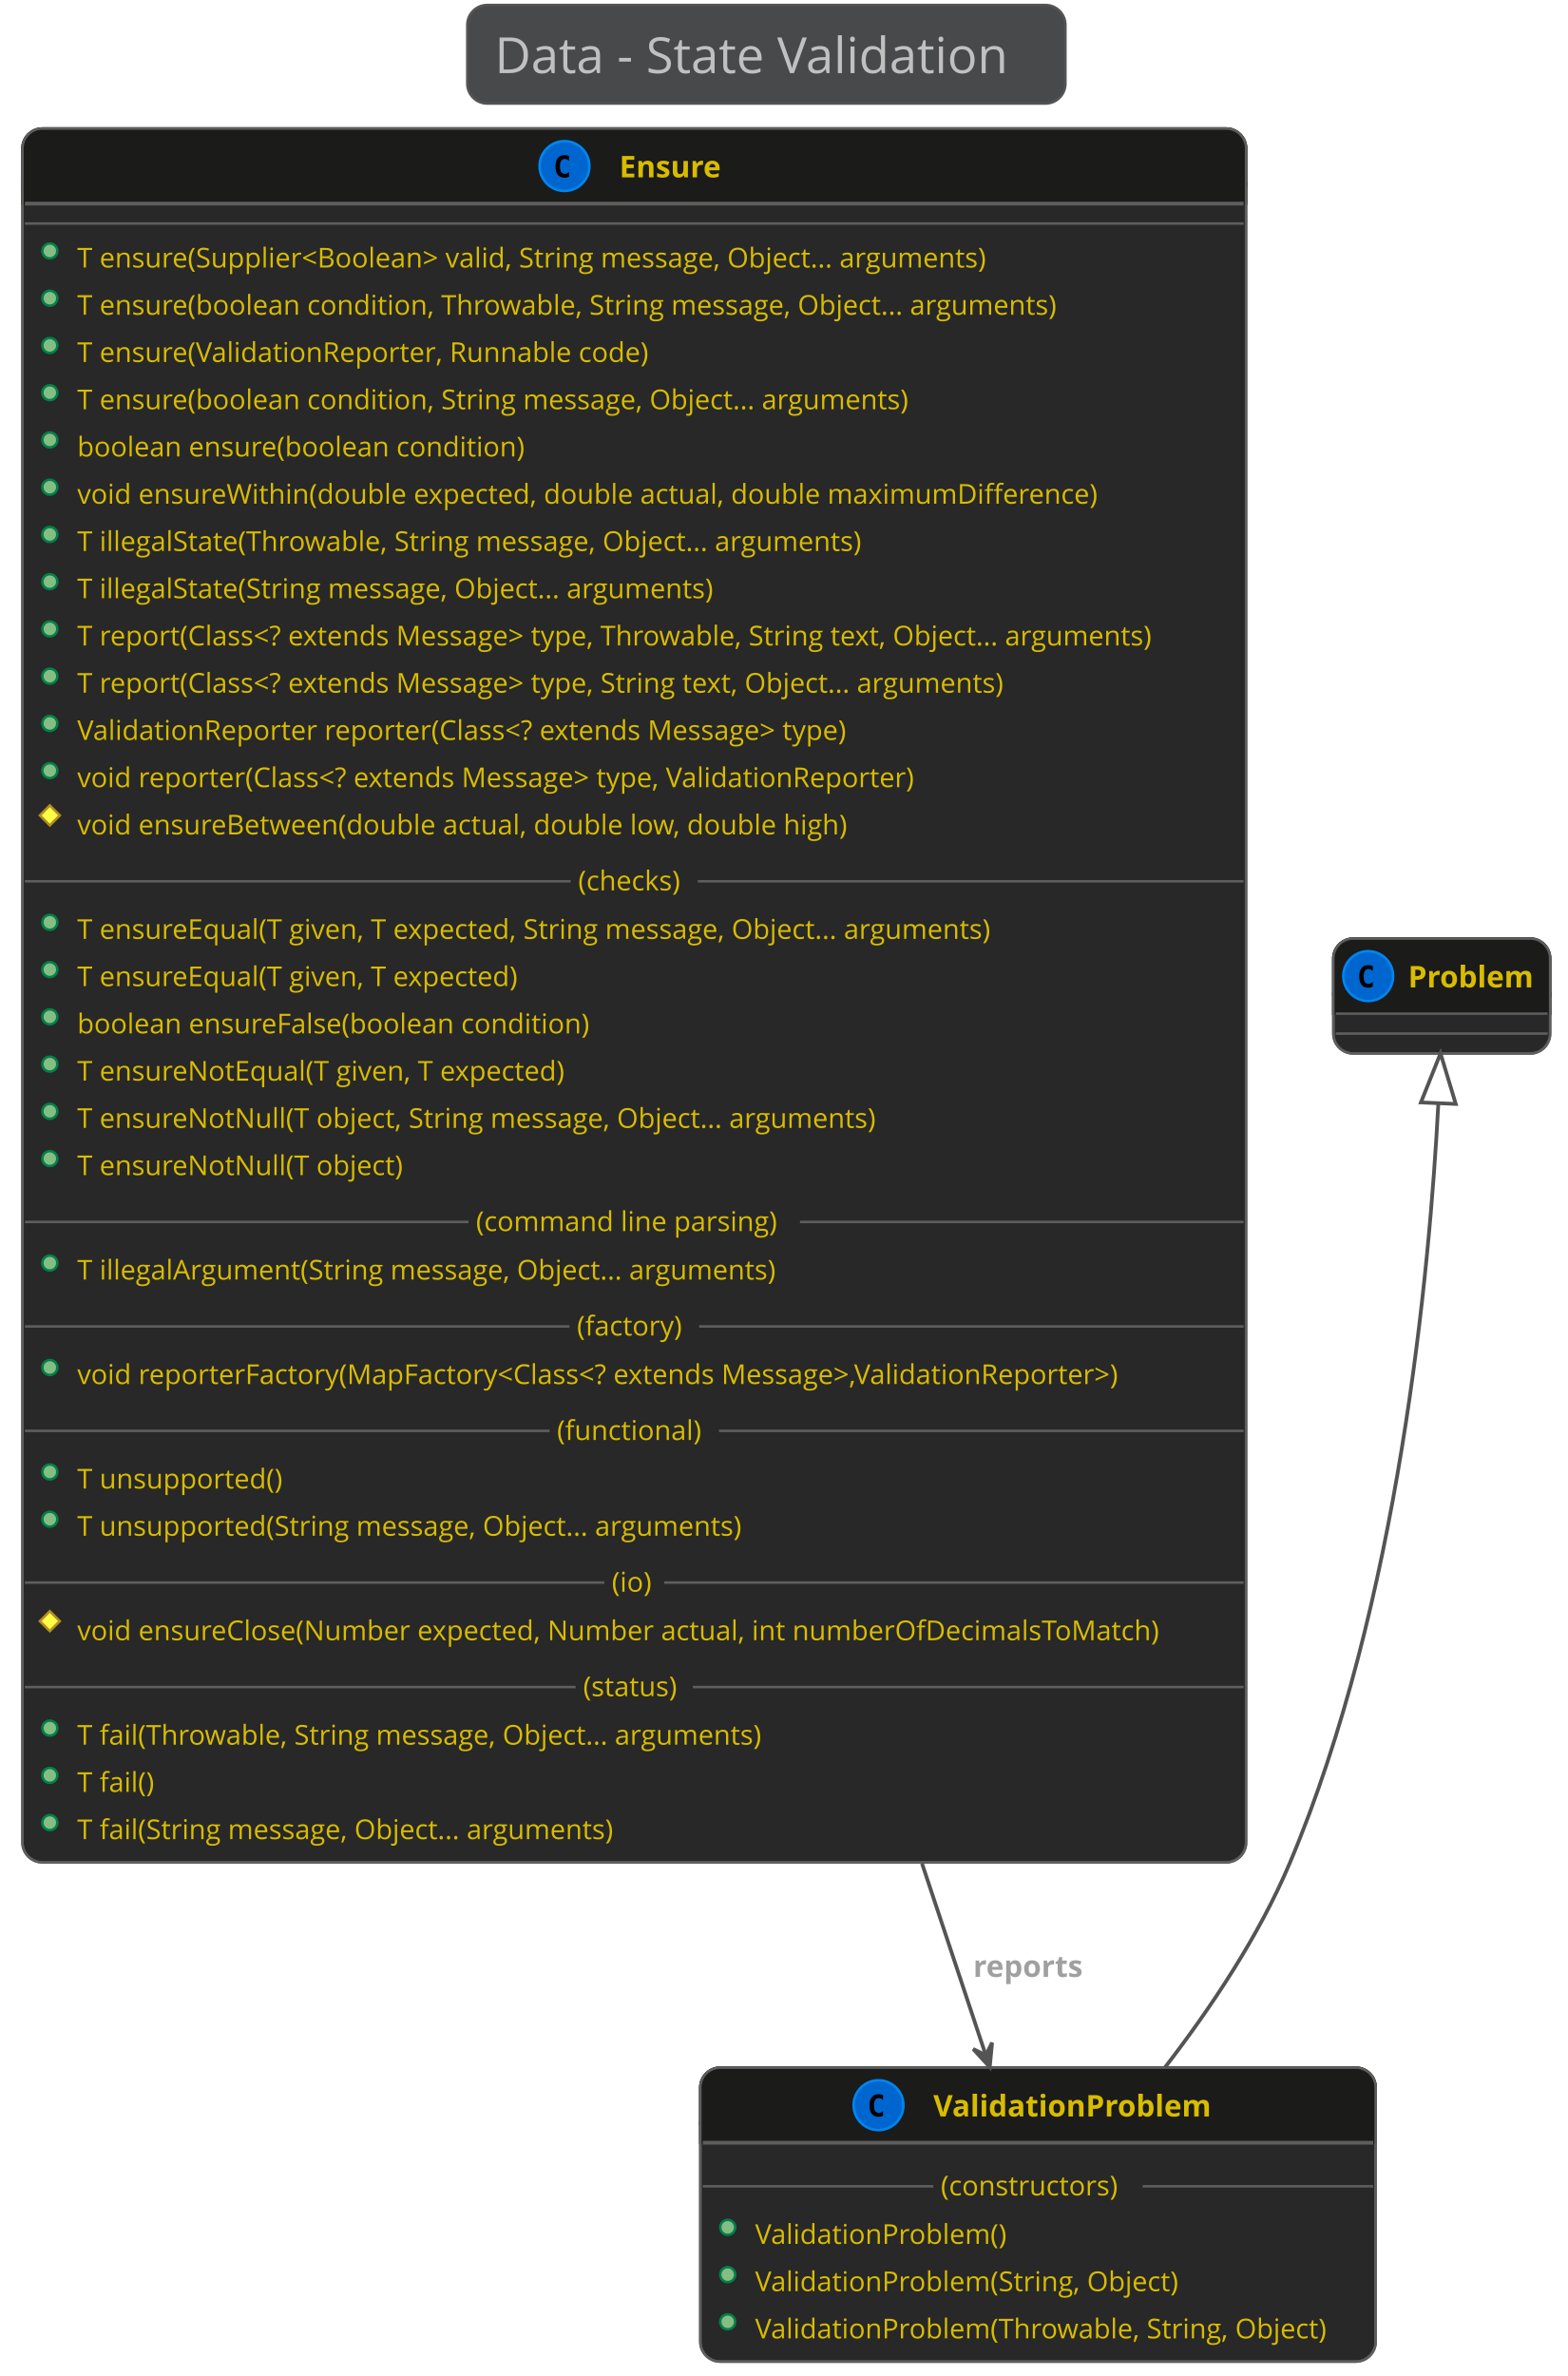
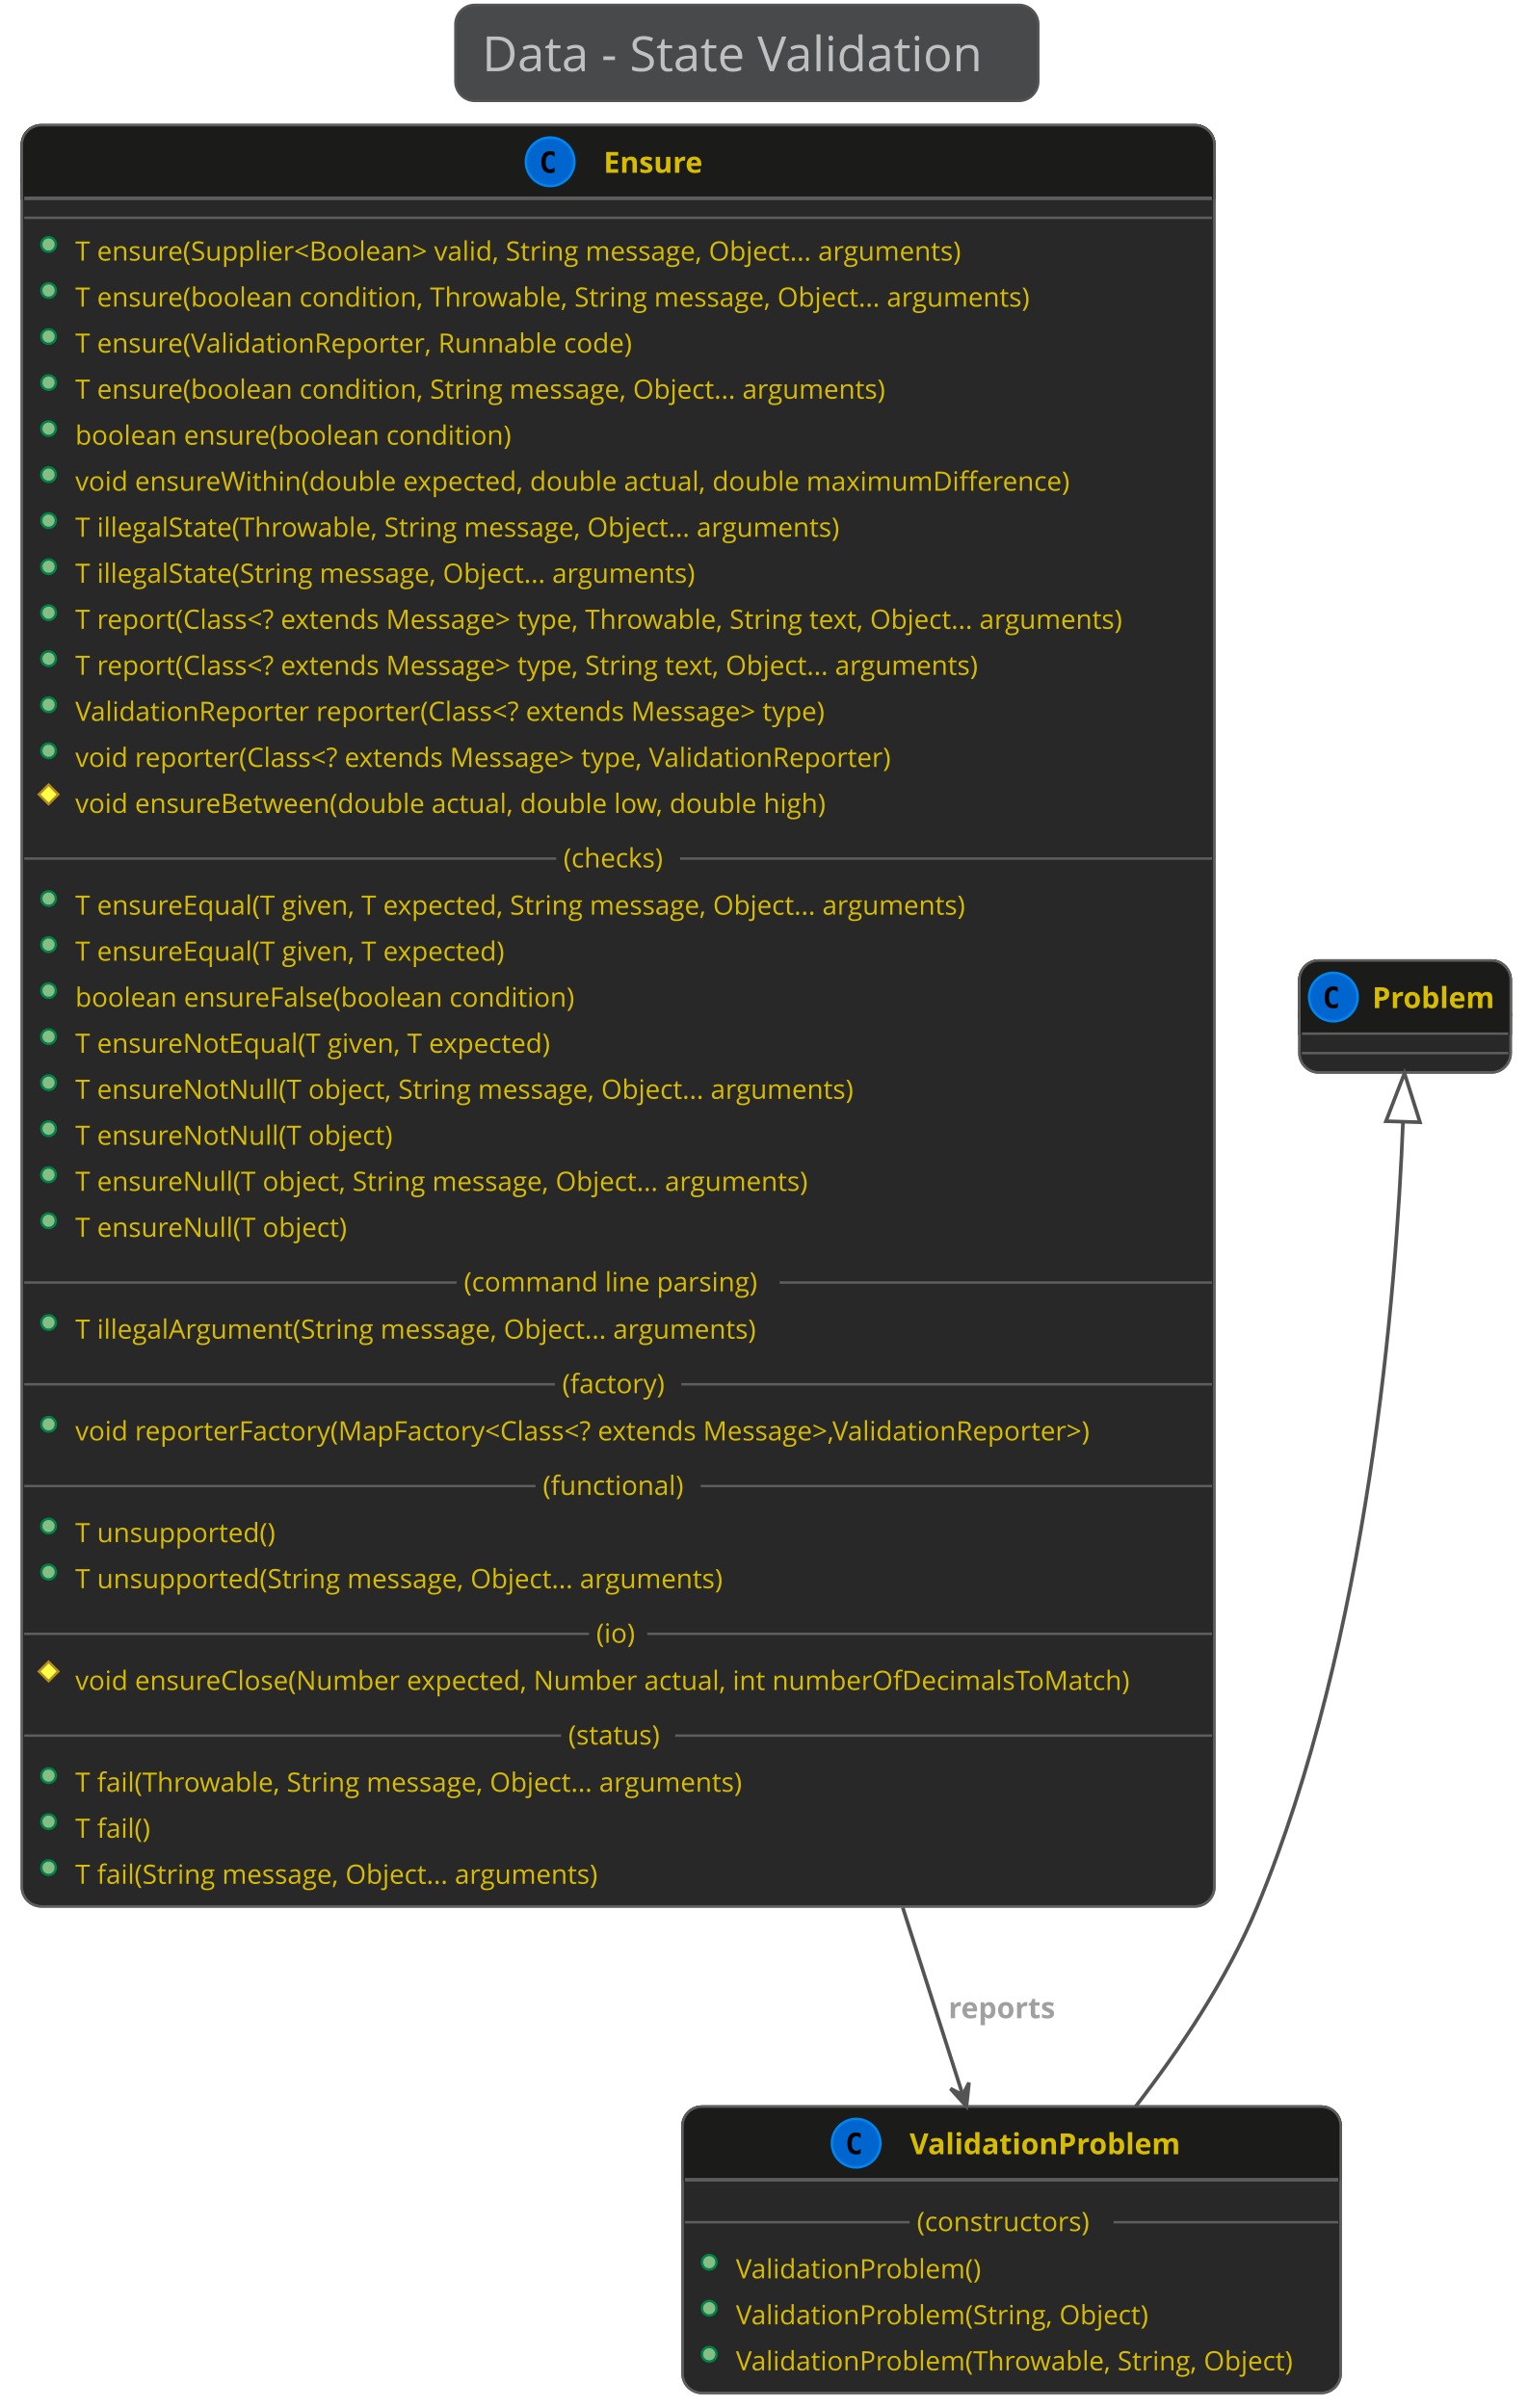
- <svg xmlns="http://www.w3.org/2000/svg" contentScriptType="application/ecmascript" contentStyleType="text/css" height="993.75px" preserveAspectRatio="none" style="width:655px;height:993px;background:#333333;" version="1.1" viewBox="0 0 655 993" width="655.208px" zoomAndPan="magnify">
+ <svg xmlns="http://www.w3.org/2000/svg" contentScriptType="application/ecmascript" contentStyleType="text/css" height="1033.333px" preserveAspectRatio="none" style="width:655px;height:1033px;background:#333333;" version="1.1" viewBox="0 0 655 1033" width="655.208px" zoomAndPan="magnify">
  <defs />
  <g>
    <rect fill="#48494B" height="41.203" rx="8.333" ry="8.333" style="stroke:#545454;stroke-width:1.042;" width="250" x="195.312" y="2.083" />
    <text fill="#C0C0C0" font-family="Open Sans,Avenir,Nunito,Arial,Helvetica,SansSerif" font-size="20.833" lengthAdjust="spacing" textLength="227.083" x="206.771" y="30.558">Data - State Validation</text>
-     <rect codeLine="7" fill="#282828" height="724.636" id="Ensure" rx="8.333" ry="8.333" style="stroke:#5E5E5E;stroke-width:1.042;" width="511.458" x="9.375" y="53.703" />
+     <rect codeLine="7" fill="#282828" height="764.126" id="Ensure" rx="8.333" ry="8.333" style="stroke:#5E5E5E;stroke-width:1.042;" width="511.458" x="9.375" y="53.703" />
    <rect fill="#1B1B1A" height="31.388" rx="8.333" ry="8.333" style="stroke:#1B1B1A;stroke-width:1.042;" width="511.458" x="9.375" y="53.703" />
    <rect fill="#1B1B1A" height="8.333" style="stroke:#1B1B1A;stroke-width:1.042;" width="511.458" x="9.375" y="76.758" />
-     <rect codeLine="7" fill="none" height="724.636" id="Ensure" rx="8.333" ry="8.333" style="stroke:#5E5E5E;stroke-width:1.042;" width="511.458" x="9.375" y="53.703" />
+     <rect codeLine="7" fill="none" height="764.126" id="Ensure" rx="8.333" ry="8.333" style="stroke:#5E5E5E;stroke-width:1.042;" width="511.458" x="9.375" y="53.703" />
    <ellipse cx="235.938" cy="69.397" fill="#0066CF" rx="10.417" ry="10.417" style="stroke:#0086EF;stroke-width:1.042;" />
    <path d="M237.848,73.822 Q237.421,74.042 236.951,74.152 Q236.481,74.261 235.962,74.261 Q234.119,74.261 233.148,73.047 Q232.178,71.832 232.178,69.537 Q232.178,67.236 233.148,66.022 Q234.119,64.807 235.962,64.807 Q236.481,64.807 236.957,64.917 Q237.433,65.027 237.848,65.247 L237.848,67.249 Q237.384,66.821 236.948,66.623 Q236.511,66.425 236.047,66.425 Q235.059,66.425 234.555,67.209 Q234.052,67.993 234.052,69.537 Q234.052,71.075 234.555,71.86 Q235.059,72.644 236.047,72.644 Q236.511,72.644 236.948,72.446 Q237.384,72.247 237.848,71.82 Z " fill="#000000" />
    <text fill="#D8BC00" font-family="Open Sans,Avenir,Nunito,Arial,Helvetica,SansSerif" font-size="12.5" font-weight="bold" lengthAdjust="spacing" textLength="43.75" x="258.854" y="74.121">Ensure</text>
    <line style="stroke:#5E5E5E;stroke-width:1.562;" x1="10.417" x2="519.792" y1="85.091" y2="85.091" />
    <line style="stroke:#5E5E5E;stroke-width:1.042;" x1="10.417" x2="519.792" y1="93.424" y2="93.424" />
    <ellipse cx="20.833" cy="104.883" fill="#84BE84" rx="3.125" ry="3.125" style="stroke:#038048;stroke-width:1.042;" />
    <text fill="#D8BC00" font-family="Open Sans,Avenir,Nunito,Arial,Helvetica,SansSerif" font-size="11.458" lengthAdjust="spacing" textLength="402.083" x="32.292" y="111.794">T ensure(Supplier&lt;Boolean&gt; valid, String message, Object... arguments)</text>
    <ellipse cx="20.833" cy="124.628" fill="#84BE84" rx="3.125" ry="3.125" style="stroke:#038048;stroke-width:1.042;" />
    <text fill="#D8BC00" font-family="Open Sans,Avenir,Nunito,Arial,Helvetica,SansSerif" font-size="11.458" lengthAdjust="spacing" textLength="430.208" x="32.292" y="131.539">T ensure(boolean condition, Throwable, String message, Object... arguments)</text>
    <ellipse cx="20.833" cy="144.373" fill="#84BE84" rx="3.125" ry="3.125" style="stroke:#038048;stroke-width:1.042;" />
    <text fill="#D8BC00" font-family="Open Sans,Avenir,Nunito,Arial,Helvetica,SansSerif" font-size="11.458" lengthAdjust="spacing" textLength="250" x="32.292" y="151.284">T ensure(ValidationReporter, Runnable code)</text>
    <ellipse cx="20.833" cy="164.117" fill="#84BE84" rx="3.125" ry="3.125" style="stroke:#038048;stroke-width:1.042;" />
    <text fill="#D8BC00" font-family="Open Sans,Avenir,Nunito,Arial,Helvetica,SansSerif" font-size="11.458" lengthAdjust="spacing" textLength="365.625" x="32.292" y="171.029">T ensure(boolean condition, String message, Object... arguments)</text>
    <ellipse cx="20.833" cy="183.862" fill="#84BE84" rx="3.125" ry="3.125" style="stroke:#038048;stroke-width:1.042;" />
    <text fill="#D8BC00" font-family="Open Sans,Avenir,Nunito,Arial,Helvetica,SansSerif" font-size="11.458" lengthAdjust="spacing" textLength="195.833" x="32.292" y="190.774">boolean ensure(boolean condition)</text>
    <ellipse cx="20.833" cy="203.607" fill="#84BE84" rx="3.125" ry="3.125" style="stroke:#038048;stroke-width:1.042;" />
    <text fill="#D8BC00" font-family="Open Sans,Avenir,Nunito,Arial,Helvetica,SansSerif" font-size="11.458" lengthAdjust="spacing" textLength="442.708" x="32.292" y="210.518">void ensureWithin(double expected, double actual, double maximumDifference)</text>
    <ellipse cx="20.833" cy="223.352" fill="#84BE84" rx="3.125" ry="3.125" style="stroke:#038048;stroke-width:1.042;" />
    <text fill="#D8BC00" font-family="Open Sans,Avenir,Nunito,Arial,Helvetica,SansSerif" font-size="11.458" lengthAdjust="spacing" textLength="343.75" x="32.292" y="230.263">T illegalState(Throwable, String message, Object... arguments)</text>
    <ellipse cx="20.833" cy="243.097" fill="#84BE84" rx="3.125" ry="3.125" style="stroke:#038048;stroke-width:1.042;" />
    <text fill="#D8BC00" font-family="Open Sans,Avenir,Nunito,Arial,Helvetica,SansSerif" font-size="11.458" lengthAdjust="spacing" textLength="279.167" x="32.292" y="250.008">T illegalState(String message, Object... arguments)</text>
    <ellipse cx="20.833" cy="262.842" fill="#84BE84" rx="3.125" ry="3.125" style="stroke:#038048;stroke-width:1.042;" />
    <text fill="#D8BC00" font-family="Open Sans,Avenir,Nunito,Arial,Helvetica,SansSerif" font-size="11.458" lengthAdjust="spacing" textLength="479.167" x="32.292" y="269.753">T report(Class&lt;? extends Message&gt; type, Throwable, String text, Object... arguments)</text>
    <ellipse cx="20.833" cy="282.587" fill="#84BE84" rx="3.125" ry="3.125" style="stroke:#038048;stroke-width:1.042;" />
    <text fill="#D8BC00" font-family="Open Sans,Avenir,Nunito,Arial,Helvetica,SansSerif" font-size="11.458" lengthAdjust="spacing" textLength="414.583" x="32.292" y="289.498">T report(Class&lt;? extends Message&gt; type, String text, Object... arguments)</text>
    <ellipse cx="20.833" cy="302.332" fill="#84BE84" rx="3.125" ry="3.125" style="stroke:#038048;stroke-width:1.042;" />
    <text fill="#D8BC00" font-family="Open Sans,Avenir,Nunito,Arial,Helvetica,SansSerif" font-size="11.458" lengthAdjust="spacing" textLength="342.708" x="32.292" y="309.243">ValidationReporter reporter(Class&lt;? extends Message&gt; type)</text>
    <ellipse cx="20.833" cy="322.076" fill="#84BE84" rx="3.125" ry="3.125" style="stroke:#038048;stroke-width:1.042;" />
    <text fill="#D8BC00" font-family="Open Sans,Avenir,Nunito,Arial,Helvetica,SansSerif" font-size="11.458" lengthAdjust="spacing" textLength="372.917" x="32.292" y="328.988">void reporter(Class&lt;? extends Message&gt; type, ValidationReporter)</text>
    <polygon fill="#FFFF44" points="20.833,336.613,25,340.78,20.833,344.946,16.667,340.78" style="stroke:#B38D22;stroke-width:1.042;" />
    <text fill="#D8BC00" font-family="Open Sans,Avenir,Nunito,Arial,Helvetica,SansSerif" font-size="11.458" lengthAdjust="spacing" textLength="333.333" x="32.292" y="348.733">void ensureBetween(double actual, double low, double high)</text>
    <ellipse cx="20.833" cy="385.478" fill="#84BE84" rx="3.125" ry="3.125" style="stroke:#038048;stroke-width:1.042;" />
    <text fill="#D8BC00" font-family="Open Sans,Avenir,Nunito,Arial,Helvetica,SansSerif" font-size="11.458" lengthAdjust="spacing" textLength="403.125" x="32.292" y="392.389">T ensureEqual(T given, T expected, String message, Object... arguments)</text>
    <ellipse cx="20.833" cy="405.223" fill="#84BE84" rx="3.125" ry="3.125" style="stroke:#038048;stroke-width:1.042;" />
    <text fill="#D8BC00" font-family="Open Sans,Avenir,Nunito,Arial,Helvetica,SansSerif" font-size="11.458" lengthAdjust="spacing" textLength="195.833" x="32.292" y="412.134">T ensureEqual(T given, T expected)</text>
    <ellipse cx="20.833" cy="424.967" fill="#84BE84" rx="3.125" ry="3.125" style="stroke:#038048;stroke-width:1.042;" />
    <text fill="#D8BC00" font-family="Open Sans,Avenir,Nunito,Arial,Helvetica,SansSerif" font-size="11.458" lengthAdjust="spacing" textLength="223.958" x="32.292" y="431.879">boolean ensureFalse(boolean condition)</text>
    <ellipse cx="20.833" cy="444.712" fill="#84BE84" rx="3.125" ry="3.125" style="stroke:#038048;stroke-width:1.042;" />
    <text fill="#D8BC00" font-family="Open Sans,Avenir,Nunito,Arial,Helvetica,SansSerif" font-size="11.458" lengthAdjust="spacing" textLength="215.625" x="32.292" y="451.623">T ensureNotEqual(T given, T expected)</text>
    <ellipse cx="20.833" cy="464.457" fill="#84BE84" rx="3.125" ry="3.125" style="stroke:#038048;stroke-width:1.042;" />
    <text fill="#D8BC00" font-family="Open Sans,Avenir,Nunito,Arial,Helvetica,SansSerif" font-size="11.458" lengthAdjust="spacing" textLength="351.042" x="32.292" y="471.368">T ensureNotNull(T object, String message, Object... arguments)</text>
    <ellipse cx="20.833" cy="484.202" fill="#84BE84" rx="3.125" ry="3.125" style="stroke:#038048;stroke-width:1.042;" />
    <text fill="#D8BC00" font-family="Open Sans,Avenir,Nunito,Arial,Helvetica,SansSerif" font-size="11.458" lengthAdjust="spacing" textLength="143.75" x="32.292" y="491.113">T ensureNotNull(T object)</text>
+     <ellipse cx="20.833" cy="503.947" fill="#84BE84" rx="3.125" ry="3.125" style="stroke:#038048;stroke-width:1.042;" />
+     <text fill="#D8BC00" font-family="Open Sans,Avenir,Nunito,Arial,Helvetica,SansSerif" font-size="11.458" lengthAdjust="spacing" textLength="331.25" x="32.292" y="510.858">T ensureNull(T object, String message, Object... arguments)</text>
+     <ellipse cx="20.833" cy="523.692" fill="#84BE84" rx="3.125" ry="3.125" style="stroke:#038048;stroke-width:1.042;" />
+     <text fill="#D8BC00" font-family="Open Sans,Avenir,Nunito,Arial,Helvetica,SansSerif" font-size="11.458" lengthAdjust="spacing" textLength="123.958" x="32.292" y="530.603">T ensureNull(T object)</text>
    <line style="stroke:#5E5E5E;stroke-width:1.042;" x1="10.417" x2="238.542" y1="368.314" y2="368.314" />
    <text fill="#D8BC00" font-family="Open Sans,Avenir,Nunito,Arial,Helvetica,SansSerif" font-size="11.458" lengthAdjust="spacing" textLength="46.875" x="241.667" y="372.123">(checks)</text>
    <line style="stroke:#5E5E5E;stroke-width:1.042;" x1="291.667" x2="519.792" y1="368.314" y2="368.314" />
-     <ellipse cx="20.833" cy="527.859" fill="#84BE84" rx="3.125" ry="3.125" style="stroke:#038048;stroke-width:1.042;" />
-     <text fill="#D8BC00" font-family="Open Sans,Avenir,Nunito,Arial,Helvetica,SansSerif" font-size="11.458" lengthAdjust="spacing" textLength="308.333" x="32.292" y="534.77">T illegalArgument(String message, Object... arguments)</text>
-     <line style="stroke:#5E5E5E;stroke-width:1.042;" x1="10.417" x2="195.833" y1="510.694" y2="510.694" />
-     <text fill="#D8BC00" font-family="Open Sans,Avenir,Nunito,Arial,Helvetica,SansSerif" font-size="11.458" lengthAdjust="spacing" textLength="132.292" x="198.958" y="514.504">(command line parsing)</text>
-     <line style="stroke:#5E5E5E;stroke-width:1.042;" x1="334.375" x2="519.792" y1="510.694" y2="510.694" />
-     <ellipse cx="20.833" cy="571.515" fill="#84BE84" rx="3.125" ry="3.125" style="stroke:#038048;stroke-width:1.042;" />
-     <text fill="#D8BC00" font-family="Open Sans,Avenir,Nunito,Arial,Helvetica,SansSerif" font-size="11.458" lengthAdjust="spacing" textLength="467.708" x="32.292" y="578.426">void reporterFactory(MapFactory&lt;Class&lt;? extends Message&gt;,ValidationReporter&gt;)</text>
-     <line style="stroke:#5E5E5E;stroke-width:1.042;" x1="10.417" x2="238.021" y1="554.351" y2="554.351" />
-     <text fill="#D8BC00" font-family="Open Sans,Avenir,Nunito,Arial,Helvetica,SansSerif" font-size="11.458" lengthAdjust="spacing" textLength="47.917" x="241.146" y="558.16">(factory)</text>
-     <line style="stroke:#5E5E5E;stroke-width:1.042;" x1="292.188" x2="519.792" y1="554.351" y2="554.351" />
-     <ellipse cx="20.833" cy="615.171" fill="#84BE84" rx="3.125" ry="3.125" style="stroke:#038048;stroke-width:1.042;" />
-     <text fill="#D8BC00" font-family="Open Sans,Avenir,Nunito,Arial,Helvetica,SansSerif" font-size="11.458" lengthAdjust="spacing" textLength="91.667" x="32.292" y="622.082">T unsupported()</text>
-     <ellipse cx="20.833" cy="634.916" fill="#84BE84" rx="3.125" ry="3.125" style="stroke:#038048;stroke-width:1.042;" />
-     <text fill="#D8BC00" font-family="Open Sans,Avenir,Nunito,Arial,Helvetica,SansSerif" font-size="11.458" lengthAdjust="spacing" textLength="292.708" x="32.292" y="641.827">T unsupported(String message, Object... arguments)</text>
-     <line style="stroke:#5E5E5E;stroke-width:1.042;" x1="10.417" x2="229.688" y1="598.007" y2="598.007" />
-     <text fill="#D8BC00" font-family="Open Sans,Avenir,Nunito,Arial,Helvetica,SansSerif" font-size="11.458" lengthAdjust="spacing" textLength="64.583" x="232.812" y="601.817">(functional)</text>
-     <line style="stroke:#5E5E5E;stroke-width:1.042;" x1="300.521" x2="519.792" y1="598.007" y2="598.007" />
-     <polygon fill="#FFFF44" points="20.833,673.364,25,677.531,20.833,681.698,16.667,677.531" style="stroke:#B38D22;stroke-width:1.042;" />
-     <text fill="#D8BC00" font-family="Open Sans,Avenir,Nunito,Arial,Helvetica,SansSerif" font-size="11.458" lengthAdjust="spacing" textLength="470.833" x="32.292" y="685.484">void ensureClose(Number expected, Number actual, int numberOfDecimalsToMatch)</text>
-     <line style="stroke:#5E5E5E;stroke-width:1.042;" x1="10.417" x2="252.604" y1="661.409" y2="661.409" />
-     <text fill="#D8BC00" font-family="Open Sans,Avenir,Nunito,Arial,Helvetica,SansSerif" font-size="11.458" lengthAdjust="spacing" textLength="18.75" x="255.729" y="665.218">(io)</text>
-     <line style="stroke:#5E5E5E;stroke-width:1.042;" x1="277.604" x2="519.792" y1="661.409" y2="661.409" />
-     <ellipse cx="20.833" cy="722.229" fill="#84BE84" rx="3.125" ry="3.125" style="stroke:#038048;stroke-width:1.042;" />
-     <text fill="#D8BC00" font-family="Open Sans,Avenir,Nunito,Arial,Helvetica,SansSerif" font-size="11.458" lengthAdjust="spacing" textLength="301.042" x="32.292" y="729.14">T fail(Throwable, String message, Object... arguments)</text>
-     <ellipse cx="20.833" cy="741.974" fill="#84BE84" rx="3.125" ry="3.125" style="stroke:#038048;stroke-width:1.042;" />
-     <text fill="#D8BC00" font-family="Open Sans,Avenir,Nunito,Arial,Helvetica,SansSerif" font-size="11.458" lengthAdjust="spacing" textLength="35.417" x="32.292" y="748.885">T fail()</text>
+     <ellipse cx="20.833" cy="567.348" fill="#84BE84" rx="3.125" ry="3.125" style="stroke:#038048;stroke-width:1.042;" />
+     <text fill="#D8BC00" font-family="Open Sans,Avenir,Nunito,Arial,Helvetica,SansSerif" font-size="11.458" lengthAdjust="spacing" textLength="308.333" x="32.292" y="574.259">T illegalArgument(String message, Object... arguments)</text>
+     <line style="stroke:#5E5E5E;stroke-width:1.042;" x1="10.417" x2="195.833" y1="550.184" y2="550.184" />
+     <text fill="#D8BC00" font-family="Open Sans,Avenir,Nunito,Arial,Helvetica,SansSerif" font-size="11.458" lengthAdjust="spacing" textLength="132.292" x="198.958" y="553.994">(command line parsing)</text>
+     <line style="stroke:#5E5E5E;stroke-width:1.042;" x1="334.375" x2="519.792" y1="550.184" y2="550.184" />
+     <ellipse cx="20.833" cy="611.005" fill="#84BE84" rx="3.125" ry="3.125" style="stroke:#038048;stroke-width:1.042;" />
+     <text fill="#D8BC00" font-family="Open Sans,Avenir,Nunito,Arial,Helvetica,SansSerif" font-size="11.458" lengthAdjust="spacing" textLength="467.708" x="32.292" y="617.916">void reporterFactory(MapFactory&lt;Class&lt;? extends Message&gt;,ValidationReporter&gt;)</text>
+     <line style="stroke:#5E5E5E;stroke-width:1.042;" x1="10.417" x2="238.021" y1="593.841" y2="593.841" />
+     <text fill="#D8BC00" font-family="Open Sans,Avenir,Nunito,Arial,Helvetica,SansSerif" font-size="11.458" lengthAdjust="spacing" textLength="47.917" x="241.146" y="597.65">(factory)</text>
+     <line style="stroke:#5E5E5E;stroke-width:1.042;" x1="292.188" x2="519.792" y1="593.841" y2="593.841" />
+     <ellipse cx="20.833" cy="654.661" fill="#84BE84" rx="3.125" ry="3.125" style="stroke:#038048;stroke-width:1.042;" />
+     <text fill="#D8BC00" font-family="Open Sans,Avenir,Nunito,Arial,Helvetica,SansSerif" font-size="11.458" lengthAdjust="spacing" textLength="91.667" x="32.292" y="661.572">T unsupported()</text>
+     <ellipse cx="20.833" cy="674.406" fill="#84BE84" rx="3.125" ry="3.125" style="stroke:#038048;stroke-width:1.042;" />
+     <text fill="#D8BC00" font-family="Open Sans,Avenir,Nunito,Arial,Helvetica,SansSerif" font-size="11.458" lengthAdjust="spacing" textLength="292.708" x="32.292" y="681.317">T unsupported(String message, Object... arguments)</text>
+     <line style="stroke:#5E5E5E;stroke-width:1.042;" x1="10.417" x2="229.688" y1="637.497" y2="637.497" />
+     <text fill="#D8BC00" font-family="Open Sans,Avenir,Nunito,Arial,Helvetica,SansSerif" font-size="11.458" lengthAdjust="spacing" textLength="64.583" x="232.812" y="641.307">(functional)</text>
+     <line style="stroke:#5E5E5E;stroke-width:1.042;" x1="300.521" x2="519.792" y1="637.497" y2="637.497" />
+     <polygon fill="#FFFF44" points="20.833,712.854,25,717.021,20.833,721.187,16.667,717.021" style="stroke:#B38D22;stroke-width:1.042;" />
+     <text fill="#D8BC00" font-family="Open Sans,Avenir,Nunito,Arial,Helvetica,SansSerif" font-size="11.458" lengthAdjust="spacing" textLength="470.833" x="32.292" y="724.974">void ensureClose(Number expected, Number actual, int numberOfDecimalsToMatch)</text>
+     <line style="stroke:#5E5E5E;stroke-width:1.042;" x1="10.417" x2="252.604" y1="700.898" y2="700.898" />
+     <text fill="#D8BC00" font-family="Open Sans,Avenir,Nunito,Arial,Helvetica,SansSerif" font-size="11.458" lengthAdjust="spacing" textLength="18.75" x="255.729" y="704.708">(io)</text>
+     <line style="stroke:#5E5E5E;stroke-width:1.042;" x1="277.604" x2="519.792" y1="700.898" y2="700.898" />
    <ellipse cx="20.833" cy="761.719" fill="#84BE84" rx="3.125" ry="3.125" style="stroke:#038048;stroke-width:1.042;" />
-     <text fill="#D8BC00" font-family="Open Sans,Avenir,Nunito,Arial,Helvetica,SansSerif" font-size="11.458" lengthAdjust="spacing" textLength="236.458" x="32.292" y="768.63">T fail(String message, Object... arguments)</text>
-     <line style="stroke:#5E5E5E;stroke-width:1.042;" x1="10.417" x2="240.625" y1="705.065" y2="705.065" />
-     <text fill="#D8BC00" font-family="Open Sans,Avenir,Nunito,Arial,Helvetica,SansSerif" font-size="11.458" lengthAdjust="spacing" textLength="42.708" x="243.75" y="708.875">(status)</text>
-     <line style="stroke:#5E5E5E;stroke-width:1.042;" x1="289.583" x2="519.792" y1="705.065" y2="705.065" />
-     <rect codeLine="46" fill="#282828" height="122.868" id="ValidationProblem" rx="8.333" ry="8.333" style="stroke:#5E5E5E;stroke-width:1.042;" width="282.292" x="292.708" y="864.12" />
-     <rect fill="#1B1B1A" height="31.388" rx="8.333" ry="8.333" style="stroke:#1B1B1A;stroke-width:1.042;" width="282.292" x="292.708" y="864.12" />
-     <rect fill="#1B1B1A" height="8.333" style="stroke:#1B1B1A;stroke-width:1.042;" width="282.292" x="292.708" y="887.174" />
-     <rect codeLine="46" fill="none" height="122.868" id="ValidationProblem" rx="8.333" ry="8.333" style="stroke:#5E5E5E;stroke-width:1.042;" width="282.292" x="292.708" y="864.12" />
-     <ellipse cx="367.188" cy="879.814" fill="#0066CF" rx="10.417" ry="10.417" style="stroke:#0086EF;stroke-width:1.042;" />
-     <path d="M369.098,884.239 Q368.671,884.458 368.201,884.568 Q367.731,884.678 367.212,884.678 Q365.369,884.678 364.398,883.463 Q363.428,882.249 363.428,879.954 Q363.428,877.653 364.398,876.438 Q365.369,875.224 367.212,875.224 Q367.731,875.224 368.207,875.334 Q368.683,875.443 369.098,875.663 L369.098,877.665 Q368.634,877.238 368.198,877.04 Q367.761,876.841 367.297,876.841 Q366.309,876.841 365.805,877.625 Q365.301,878.41 365.301,879.954 Q365.301,881.492 365.805,882.276 Q366.309,883.061 367.297,883.061 Q367.761,883.061 368.198,882.862 Q368.634,882.664 369.098,882.237 Z " fill="#000000" />
-     <text fill="#D8BC00" font-family="Open Sans,Avenir,Nunito,Arial,Helvetica,SansSerif" font-size="12.5" font-weight="bold" lengthAdjust="spacing" textLength="118.75" x="390.104" y="884.538">ValidationProblem</text>
-     <line style="stroke:#5E5E5E;stroke-width:1.562;" x1="293.75" x2="573.958" y1="895.508" y2="895.508" />
-     <ellipse cx="304.167" cy="930.878" fill="#84BE84" rx="3.125" ry="3.125" style="stroke:#038048;stroke-width:1.042;" />
-     <text fill="#D8BC00" font-family="Open Sans,Avenir,Nunito,Arial,Helvetica,SansSerif" font-size="11.458" lengthAdjust="spacing" textLength="109.375" x="315.625" y="937.789">ValidationProblem()</text>
-     <ellipse cx="304.167" cy="950.623" fill="#84BE84" rx="3.125" ry="3.125" style="stroke:#038048;stroke-width:1.042;" />
-     <text fill="#D8BC00" font-family="Open Sans,Avenir,Nunito,Arial,Helvetica,SansSerif" font-size="11.458" lengthAdjust="spacing" textLength="185.417" x="315.625" y="957.534">ValidationProblem(String, Object)</text>
-     <ellipse cx="304.167" cy="970.367" fill="#84BE84" rx="3.125" ry="3.125" style="stroke:#038048;stroke-width:1.042;" />
-     <text fill="#D8BC00" font-family="Open Sans,Avenir,Nunito,Arial,Helvetica,SansSerif" font-size="11.458" lengthAdjust="spacing" textLength="250" x="315.625" y="977.279">ValidationProblem(Throwable, String, Object)</text>
-     <line style="stroke:#5E5E5E;stroke-width:1.042;" x1="293.75" x2="390.104" y1="913.714" y2="913.714" />
-     <text fill="#D8BC00" font-family="Open Sans,Avenir,Nunito,Arial,Helvetica,SansSerif" font-size="11.458" lengthAdjust="spacing" textLength="81.25" x="393.229" y="917.523">(constructors)</text>
-     <line style="stroke:#5E5E5E;stroke-width:1.042;" x1="477.604" x2="573.958" y1="913.714" y2="913.714" />
-     <rect fill="#282828" height="48.055" id="Problem" rx="8.333" ry="8.333" style="stroke:#5E5E5E;stroke-width:1.042;" width="90.625" x="557.292" y="392.245" />
-     <rect fill="#1B1B1A" height="31.388" rx="8.333" ry="8.333" style="stroke:#1B1B1A;stroke-width:1.042;" width="90.625" x="557.292" y="392.245" />
-     <rect fill="#1B1B1A" height="8.333" style="stroke:#1B1B1A;stroke-width:1.042;" width="90.625" x="557.292" y="415.3" />
-     <rect fill="none" height="48.055" id="Problem" rx="8.333" ry="8.333" style="stroke:#5E5E5E;stroke-width:1.042;" width="90.625" x="557.292" y="392.245" />
-     <ellipse cx="571.875" cy="407.939" fill="#0066CF" rx="10.417" ry="10.417" style="stroke:#0086EF;stroke-width:1.042;" />
-     <path d="M573.785,412.364 Q573.358,412.583 572.888,412.693 Q572.418,412.803 571.899,412.803 Q570.056,412.803 569.086,411.589 Q568.115,410.374 568.115,408.079 Q568.115,405.778 569.086,404.563 Q570.056,403.349 571.899,403.349 Q572.418,403.349 572.894,403.459 Q573.37,403.568 573.785,403.788 L573.785,405.79 Q573.322,405.363 572.885,405.165 Q572.449,404.966 571.985,404.966 Q570.996,404.966 570.493,405.75 Q569.989,406.535 569.989,408.079 Q569.989,409.617 570.493,410.401 Q570.996,411.186 571.985,411.186 Q572.449,411.186 572.885,410.987 Q573.322,410.789 573.785,410.362 Z " fill="#000000" />
-     <text fill="#D8BC00" font-family="Open Sans,Avenir,Nunito,Arial,Helvetica,SansSerif" font-size="12.5" font-weight="bold" lengthAdjust="spacing" textLength="53.125" x="588.542" y="412.663">Problem</text>
-     <line style="stroke:#5E5E5E;stroke-width:1.042;" x1="558.333" x2="646.875" y1="423.633" y2="423.633" />
-     <line style="stroke:#5E5E5E;stroke-width:1.042;" x1="558.333" x2="646.875" y1="431.966" y2="431.966" />
-     <path codeLine="6" d="M385.385,778.828 C395.302,808.651 404.417,836.036 411.99,858.807 " fill="none" id="Ensure-to-ValidationProblem" style="stroke:#545454;stroke-width:1.562;" />
-     <polygon fill="#545454" points="413.688,863.901,414.666,853.688,412.036,858.961,406.763,856.331,413.688,863.901" style="stroke:#545454;stroke-width:1.562;" />
-     <text fill="#A0A0A0" font-family="Open Sans,Avenir,Nunito,Arial,Helvetica,SansSerif" font-size="12.5" font-weight="bold" lengthAdjust="spacing" textLength="46.875" x="406.771" y="826.204">reports</text>
-     <path codeLine="45" d="M601.188,461.099 C597.562,530.942 584.708,670.588 539.062,778.703 C526.25,809.047 506.135,839.151 486.906,864.057 " fill="none" id="Problem-backto-ValidationProblem" style="stroke:#545454;stroke-width:1.562;" />
-     <polygon fill="none" points="593.906,460.734,602.094,440.234,608.469,461.37,593.906,460.734" style="stroke:#545454;stroke-width:1.562;" />
+     <text fill="#D8BC00" font-family="Open Sans,Avenir,Nunito,Arial,Helvetica,SansSerif" font-size="11.458" lengthAdjust="spacing" textLength="301.042" x="32.292" y="768.63">T fail(Throwable, String message, Object... arguments)</text>
+     <ellipse cx="20.833" cy="781.464" fill="#84BE84" rx="3.125" ry="3.125" style="stroke:#038048;stroke-width:1.042;" />
+     <text fill="#D8BC00" font-family="Open Sans,Avenir,Nunito,Arial,Helvetica,SansSerif" font-size="11.458" lengthAdjust="spacing" textLength="35.417" x="32.292" y="788.375">T fail()</text>
+     <ellipse cx="20.833" cy="801.208" fill="#84BE84" rx="3.125" ry="3.125" style="stroke:#038048;stroke-width:1.042;" />
+     <text fill="#D8BC00" font-family="Open Sans,Avenir,Nunito,Arial,Helvetica,SansSerif" font-size="11.458" lengthAdjust="spacing" textLength="236.458" x="32.292" y="808.12">T fail(String message, Object... arguments)</text>
+     <line style="stroke:#5E5E5E;stroke-width:1.042;" x1="10.417" x2="240.625" y1="744.555" y2="744.555" />
+     <text fill="#D8BC00" font-family="Open Sans,Avenir,Nunito,Arial,Helvetica,SansSerif" font-size="11.458" lengthAdjust="spacing" textLength="42.708" x="243.75" y="748.364">(status)</text>
+     <line style="stroke:#5E5E5E;stroke-width:1.042;" x1="289.583" x2="519.792" y1="744.555" y2="744.555" />
+     <rect codeLine="48" fill="#282828" height="122.868" id="ValidationProblem" rx="8.333" ry="8.333" style="stroke:#5E5E5E;stroke-width:1.042;" width="282.292" x="292.708" y="903.703" />
+     <rect fill="#1B1B1A" height="31.388" rx="8.333" ry="8.333" style="stroke:#1B1B1A;stroke-width:1.042;" width="282.292" x="292.708" y="903.703" />
+     <rect fill="#1B1B1A" height="8.333" style="stroke:#1B1B1A;stroke-width:1.042;" width="282.292" x="292.708" y="926.758" />
+     <rect codeLine="48" fill="none" height="122.868" id="ValidationProblem" rx="8.333" ry="8.333" style="stroke:#5E5E5E;stroke-width:1.042;" width="282.292" x="292.708" y="903.703" />
+     <ellipse cx="367.188" cy="919.397" fill="#0066CF" rx="10.417" ry="10.417" style="stroke:#0086EF;stroke-width:1.042;" />
+     <path d="M369.098,923.822 Q368.671,924.042 368.201,924.152 Q367.731,924.261 367.212,924.261 Q365.369,924.261 364.398,923.047 Q363.428,921.832 363.428,919.537 Q363.428,917.236 364.398,916.022 Q365.369,914.807 367.212,914.807 Q367.731,914.807 368.207,914.917 Q368.683,915.027 369.098,915.247 L369.098,917.249 Q368.634,916.821 368.198,916.623 Q367.761,916.425 367.297,916.425 Q366.309,916.425 365.805,917.209 Q365.301,917.993 365.301,919.537 Q365.301,921.075 365.805,921.86 Q366.309,922.644 367.297,922.644 Q367.761,922.644 368.198,922.446 Q368.634,922.247 369.098,921.82 Z " fill="#000000" />
+     <text fill="#D8BC00" font-family="Open Sans,Avenir,Nunito,Arial,Helvetica,SansSerif" font-size="12.5" font-weight="bold" lengthAdjust="spacing" textLength="118.75" x="390.104" y="924.121">ValidationProblem</text>
+     <line style="stroke:#5E5E5E;stroke-width:1.562;" x1="293.75" x2="573.958" y1="935.091" y2="935.091" />
+     <ellipse cx="304.167" cy="970.461" fill="#84BE84" rx="3.125" ry="3.125" style="stroke:#038048;stroke-width:1.042;" />
+     <text fill="#D8BC00" font-family="Open Sans,Avenir,Nunito,Arial,Helvetica,SansSerif" font-size="11.458" lengthAdjust="spacing" textLength="109.375" x="315.625" y="977.372">ValidationProblem()</text>
+     <ellipse cx="304.167" cy="990.206" fill="#84BE84" rx="3.125" ry="3.125" style="stroke:#038048;stroke-width:1.042;" />
+     <text fill="#D8BC00" font-family="Open Sans,Avenir,Nunito,Arial,Helvetica,SansSerif" font-size="11.458" lengthAdjust="spacing" textLength="185.417" x="315.625" y="997.117">ValidationProblem(String, Object)</text>
+     <ellipse cx="304.167" cy="1009.951" fill="#84BE84" rx="3.125" ry="3.125" style="stroke:#038048;stroke-width:1.042;" />
+     <text fill="#D8BC00" font-family="Open Sans,Avenir,Nunito,Arial,Helvetica,SansSerif" font-size="11.458" lengthAdjust="spacing" textLength="250" x="315.625" y="1016.862">ValidationProblem(Throwable, String, Object)</text>
+     <line style="stroke:#5E5E5E;stroke-width:1.042;" x1="293.75" x2="390.104" y1="953.297" y2="953.297" />
+     <text fill="#D8BC00" font-family="Open Sans,Avenir,Nunito,Arial,Helvetica,SansSerif" font-size="11.458" lengthAdjust="spacing" textLength="81.25" x="393.229" y="957.106">(constructors)</text>
+     <line style="stroke:#5E5E5E;stroke-width:1.042;" x1="477.604" x2="573.958" y1="953.297" y2="953.297" />
+     <rect fill="#282828" height="48.055" id="Problem" rx="8.333" ry="8.333" style="stroke:#5E5E5E;stroke-width:1.042;" width="90.625" x="557.292" y="412.036" />
+     <rect fill="#1B1B1A" height="31.388" rx="8.333" ry="8.333" style="stroke:#1B1B1A;stroke-width:1.042;" width="90.625" x="557.292" y="412.036" />
+     <rect fill="#1B1B1A" height="8.333" style="stroke:#1B1B1A;stroke-width:1.042;" width="90.625" x="557.292" y="435.091" />
+     <rect fill="none" height="48.055" id="Problem" rx="8.333" ry="8.333" style="stroke:#5E5E5E;stroke-width:1.042;" width="90.625" x="557.292" y="412.036" />
+     <ellipse cx="571.875" cy="427.73" fill="#0066CF" rx="10.417" ry="10.417" style="stroke:#0086EF;stroke-width:1.042;" />
+     <path d="M573.785,432.155 Q573.358,432.375 572.888,432.485 Q572.418,432.595 571.899,432.595 Q570.056,432.595 569.086,431.38 Q568.115,430.166 568.115,427.871 Q568.115,425.57 569.086,424.355 Q570.056,423.14 571.899,423.14 Q572.418,423.14 572.894,423.25 Q573.37,423.36 573.785,423.58 L573.785,425.582 Q573.322,425.155 572.885,424.956 Q572.449,424.758 571.985,424.758 Q570.996,424.758 570.493,425.542 Q569.989,426.327 569.989,427.871 Q569.989,429.409 570.493,430.193 Q570.996,430.977 571.985,430.977 Q572.449,430.977 572.885,430.779 Q573.322,430.581 573.785,430.153 Z " fill="#000000" />
+     <text fill="#D8BC00" font-family="Open Sans,Avenir,Nunito,Arial,Helvetica,SansSerif" font-size="12.5" font-weight="bold" lengthAdjust="spacing" textLength="53.125" x="588.542" y="432.454">Problem</text>
+     <line style="stroke:#5E5E5E;stroke-width:1.042;" x1="558.333" x2="646.875" y1="443.425" y2="443.425" />
+     <line style="stroke:#5E5E5E;stroke-width:1.042;" x1="558.333" x2="646.875" y1="451.758" y2="451.758" />
+     <path codeLine="6" d="M387.188,818.349 C396.792,848.349 405.573,875.776 412.865,898.557 " fill="none" id="Ensure-to-ValidationProblem" style="stroke:#545454;stroke-width:1.562;" />
+     <polygon fill="#545454" points="414.49,903.64,415.589,893.44,412.896,898.682,407.655,895.989,414.49,903.64" style="stroke:#545454;stroke-width:1.562;" />
+     <text fill="#A0A0A0" font-family="Open Sans,Avenir,Nunito,Arial,Helvetica,SansSerif" font-size="12.5" font-weight="bold" lengthAdjust="spacing" textLength="46.875" x="406.771" y="865.788">reports</text>
+     <path codeLine="47" d="M601.719,481.265 C598.865,554.213 587.062,703.161 539.062,818.286 C526.385,848.682 506.292,878.797 487.042,903.692 " fill="none" id="Problem-backto-ValidationProblem" style="stroke:#545454;stroke-width:1.562;" />
+     <polygon fill="none" points="594.427,480.984,602.365,460.38,609.01,481.432,594.427,480.984" style="stroke:#545454;stroke-width:1.562;" />
  </g>
</svg>
